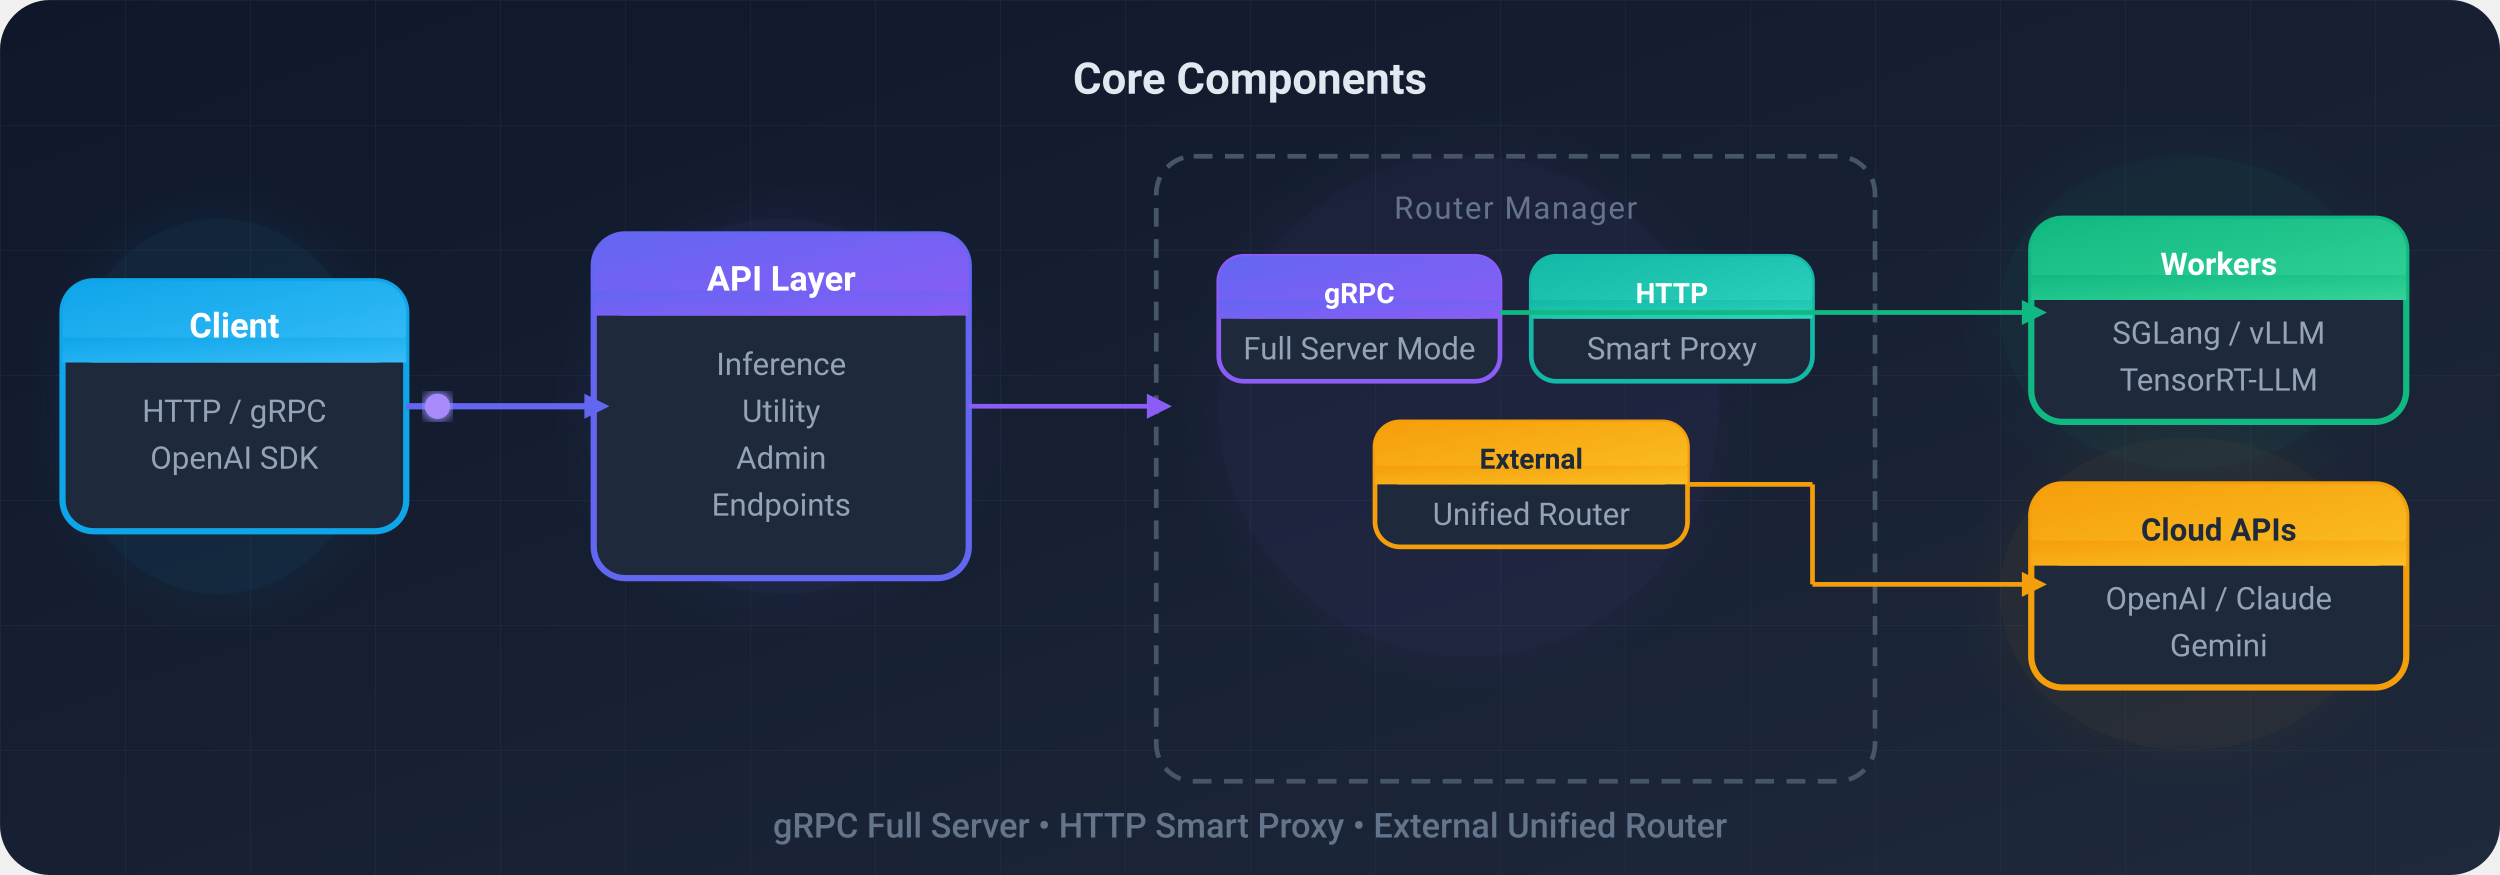
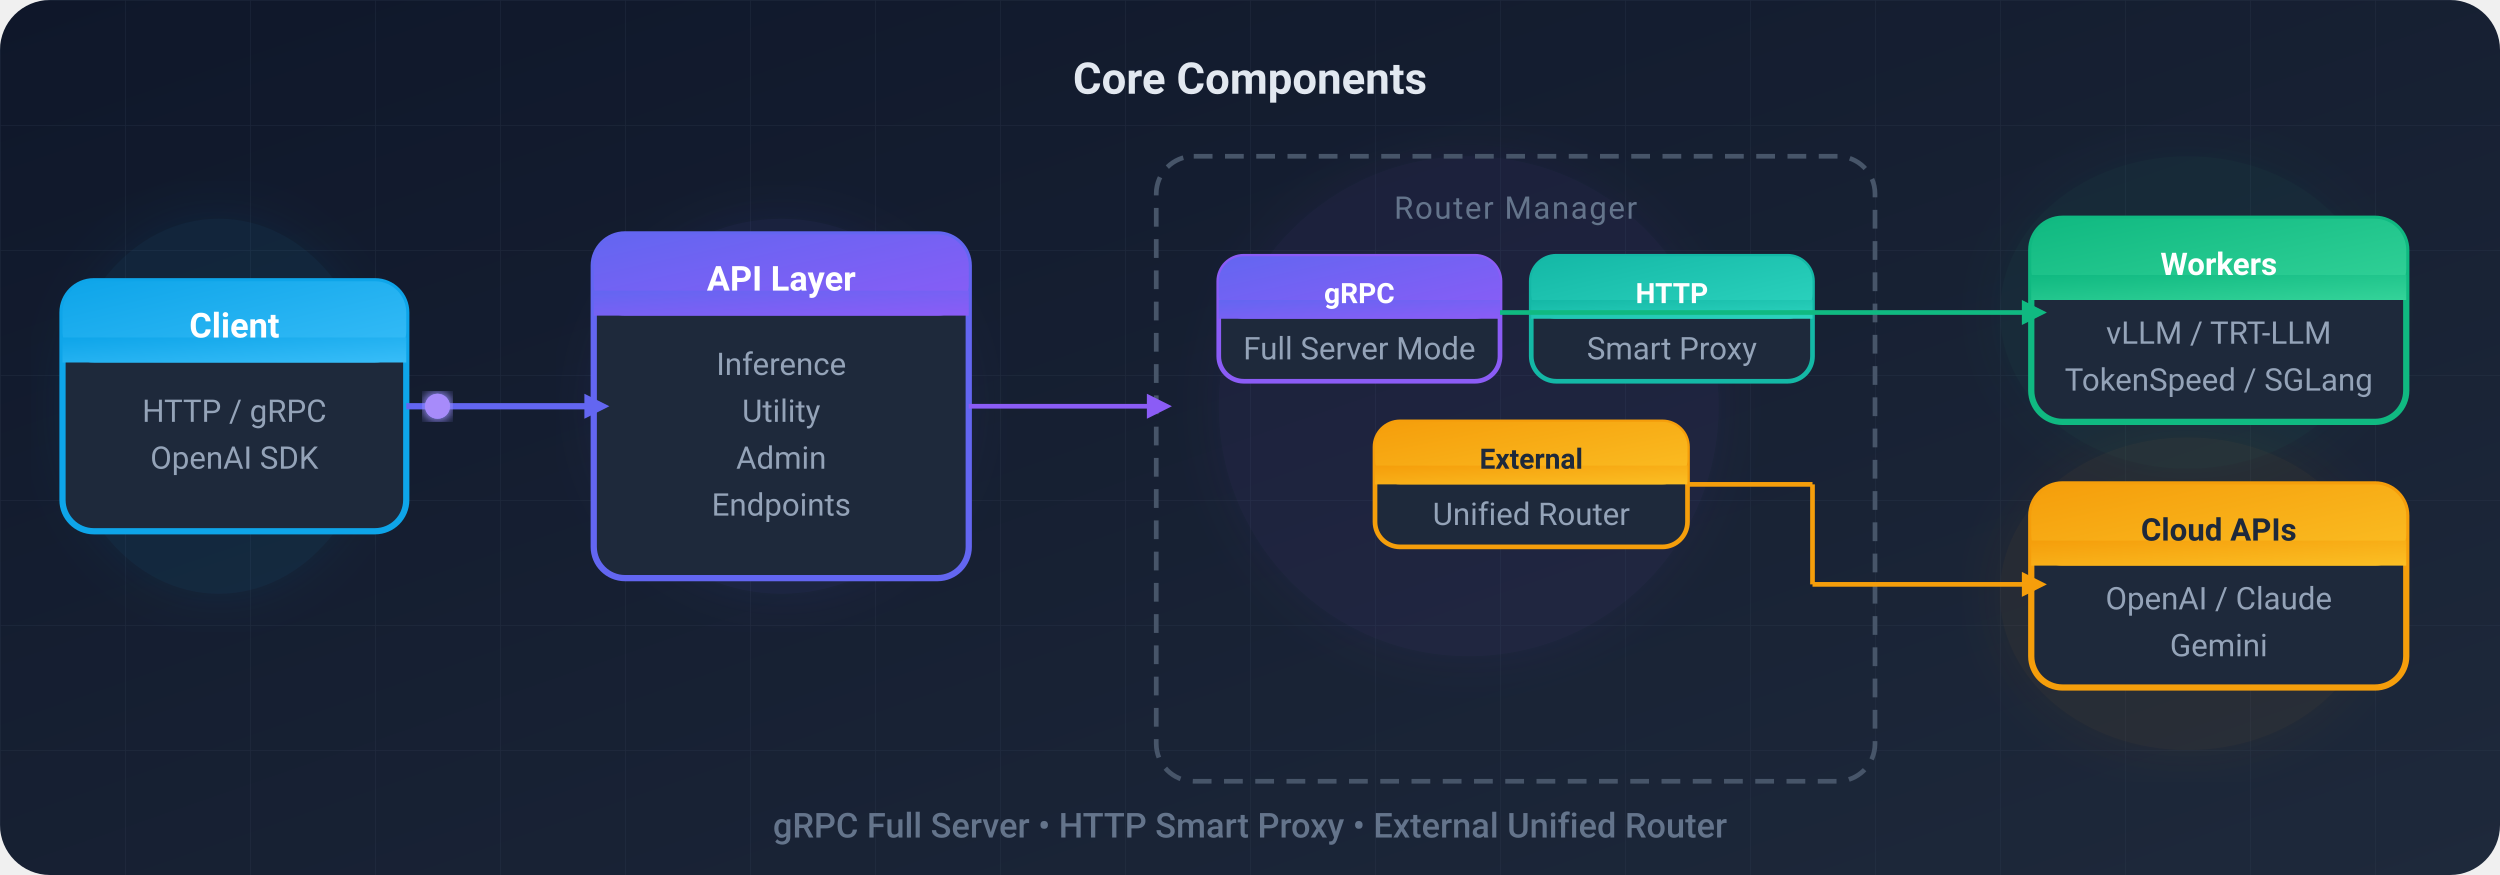
<svg xmlns="http://www.w3.org/2000/svg" viewBox="0 0 800 280">
  <defs>
    <linearGradient id="co-primaryGrad" x1="0%" y1="0%" x2="100%" y2="100%">
      <stop offset="0%" style="stop-color:#6366f1" />
      <stop offset="100%" style="stop-color:#8b5cf6" />
    </linearGradient>
    <linearGradient id="co-greenGrad" x1="0%" y1="0%" x2="100%" y2="100%">
      <stop offset="0%" style="stop-color:#10b981" />
      <stop offset="100%" style="stop-color:#34d399" />
    </linearGradient>
    <linearGradient id="co-blueGrad" x1="0%" y1="0%" x2="100%" y2="100%">
      <stop offset="0%" style="stop-color:#0ea5e9" />
      <stop offset="100%" style="stop-color:#38bdf8" />
    </linearGradient>
    <linearGradient id="co-amberGrad" x1="0%" y1="0%" x2="100%" y2="100%">
      <stop offset="0%" style="stop-color:#f59e0b" />
      <stop offset="100%" style="stop-color:#fbbf24" />
    </linearGradient>
    <linearGradient id="co-tealGrad" x1="0%" y1="0%" x2="100%" y2="100%">
      <stop offset="0%" style="stop-color:#14b8a6" />
      <stop offset="100%" style="stop-color:#2dd4bf" />
    </linearGradient>
    <linearGradient id="co-bgGrad" x1="0%" y1="0%" x2="100%" y2="100%">
      <stop offset="0%" style="stop-color:#0f172a" />
      <stop offset="100%" style="stop-color:#1e293b" />
    </linearGradient>
    <filter id="co-softGlow">
      <feGaussianBlur stdDeviation="8" result="blur" />
      <feMerge>
        <feMergeNode in="blur" />
        <feMergeNode in="SourceGraphic" />
      </feMerge>
    </filter>
    <filter id="co-glow">
      <feGaussianBlur stdDeviation="2" result="coloredBlur" />
      <feMerge>
        <feMergeNode in="coloredBlur" />
        <feMergeNode in="SourceGraphic" />
      </feMerge>
    </filter>
    <pattern id="co-grid" width="40" height="40" patternUnits="userSpaceOnUse">
      <path d="M 40 0 L 0 0 0 40" fill="none" stroke="#334155" stroke-width="0.5" opacity="0.3" />
    </pattern>
    <clipPath id="co-clipFlow1">
      <rect x="135" y="115" width="60" height="25" />
    </clipPath>
  </defs>
  <style>
    .co-label { font-family: -apple-system, BlinkMacSystemFont, 'Segoe UI', Roboto, sans-serif; font-weight: 600; }
    .co-sublabel { font-family: -apple-system, BlinkMacSystemFont, 'Segoe UI', Roboto, sans-serif; font-weight: 500; }
    .co-feature { font-family: -apple-system, BlinkMacSystemFont, 'Segoe UI', Roboto, sans-serif; font-size: 10px; fill: #94a3b8; }
    .co-layer-label { font-family: -apple-system, BlinkMacSystemFont, 'Segoe UI', Roboto, sans-serif; font-size: 10px; fill: #64748b; text-transform: uppercase; letter-spacing: 0.5px; }

    @keyframes co-flow { 0% { transform: translateX(0); opacity: 0; } 10% { opacity: 1; } 90% { opacity: 1; } 100% { transform: translateX(45px); opacity: 0; } }
    @keyframes co-pulse { 0%, 100% { opacity: 1; } 50% { opacity: 0.6; } }

    .co-packet1 { animation: co-flow 0.8s linear infinite; }
    .co-packet2 { animation: co-flow 0.8s linear infinite 0.4s; }
    .co-pulse { animation: co-pulse 2s ease-in-out infinite; }
  </style>
  <rect width="800" height="280" rx="16" fill="url(#co-bgGrad)" />
  <rect width="800" height="280" fill="url(#co-grid)" rx="16" />
  <ellipse cx="70" cy="130" rx="50" ry="60" fill="#0ea5e9" opacity="0.08" filter="url(#co-softGlow)" />
  <ellipse cx="250" cy="130" rx="60" ry="60" fill="#6366f1" opacity="0.08" filter="url(#co-softGlow)" />
  <ellipse cx="470" cy="130" rx="80" ry="80" fill="#8b5cf6" opacity="0.06" filter="url(#co-softGlow)" />
  <ellipse cx="700" cy="100" rx="60" ry="50" fill="#10b981" opacity="0.06" filter="url(#co-softGlow)" />
  <ellipse cx="700" cy="190" rx="60" ry="50" fill="#f59e0b" opacity="0.06" filter="url(#co-softGlow)" />
  <text x="400" y="30" text-anchor="middle" class="co-label" font-size="14" fill="#e2e8f0">Core Components</text>
  <rect x="20" y="90" width="110" height="80" rx="10" fill="#1e293b" stroke="#0ea5e9" stroke-width="2" />
  <rect x="20" y="90" width="110" height="26" rx="10" fill="url(#co-blueGrad)" />
  <rect x="20" y="108" width="110" height="8" fill="url(#co-blueGrad)" />
  <text x="75" y="108" text-anchor="middle" class="co-label" font-size="11" fill="white">Client</text>
  <text x="75" y="135" text-anchor="middle" class="co-feature" fill="#e2e8f0">HTTP / gRPC</text>
  <text x="75" y="150" text-anchor="middle" class="co-feature">OpenAI SDK</text>
  <rect x="190" y="75" width="120" height="110" rx="10" fill="#1e293b" stroke="#6366f1" stroke-width="2" />
  <rect x="190" y="75" width="120" height="26" rx="10" fill="url(#co-primaryGrad)" />
  <rect x="190" y="93" width="120" height="8" fill="url(#co-primaryGrad)" />
  <text x="250" y="93" text-anchor="middle" class="co-label" font-size="11" fill="white">API Layer</text>
  <text x="250" y="120" text-anchor="middle" class="co-feature" fill="#e2e8f0">Inference</text>
  <text x="250" y="135" text-anchor="middle" class="co-feature" fill="#e2e8f0">Utility</text>
  <text x="250" y="150" text-anchor="middle" class="co-feature" fill="#e2e8f0">Admin</text>
  <text x="250" y="165" text-anchor="middle" class="co-feature">Endpoints</text>
  <rect x="370" y="50" width="230" height="200" rx="12" fill="none" stroke="#475569" stroke-width="1.5" stroke-dasharray="6,4" />
  <text x="485" y="70" text-anchor="middle" class="co-layer-label" fill="#64748b">Router Manager</text>
  <rect x="390" y="82" width="90" height="40" rx="8" fill="#1e293b" stroke="#8b5cf6" stroke-width="1.5" />
  <rect x="390" y="82" width="90" height="20" rx="8" fill="url(#co-primaryGrad)" />
  <rect x="390" y="96" width="90" height="6" fill="url(#co-primaryGrad)" />
  <text x="435" y="97" text-anchor="middle" class="co-label" font-size="9" fill="white">gRPC</text>
  <text x="435" y="115" text-anchor="middle" class="co-feature">Full Server Mode</text>
  <rect x="490" y="82" width="90" height="40" rx="8" fill="#1e293b" stroke="#14b8a6" stroke-width="1.5" />
  <rect x="490" y="82" width="90" height="20" rx="8" fill="url(#co-tealGrad)" />
  <rect x="490" y="96" width="90" height="6" fill="url(#co-tealGrad)" />
  <text x="535" y="97" text-anchor="middle" class="co-label" font-size="9" fill="white">HTTP</text>
  <text x="535" y="115" text-anchor="middle" class="co-feature">Smart Proxy</text>
  <rect x="440" y="135" width="100" height="40" rx="8" fill="#1e293b" stroke="#f59e0b" stroke-width="1.5" />
  <rect x="440" y="135" width="100" height="20" rx="8" fill="url(#co-amberGrad)" />
  <rect x="440" y="149" width="100" height="6" fill="url(#co-amberGrad)" />
  <text x="490" y="150" text-anchor="middle" class="co-label" font-size="9" fill="#1e293b">External</text>
  <text x="490" y="168" text-anchor="middle" class="co-feature">Unified Router</text>
  <rect x="650" y="70" width="120" height="65" rx="10" fill="#1e293b" stroke="#10b981" stroke-width="2" class="co-pulse" />
  <rect x="650" y="70" width="120" height="26" rx="10" fill="url(#co-greenGrad)" />
  <rect x="650" y="88" width="120" height="8" fill="url(#co-greenGrad)" />
  <text x="710" y="88" text-anchor="middle" class="co-label" font-size="10" fill="white">Workers</text>
-   <text x="710" y="110" text-anchor="middle" class="co-feature" fill="#e2e8f0">SGLang / vLLM</text>
-   <text x="710" y="125" text-anchor="middle" class="co-feature">TensorRT-LLM</text>
+   <text x="710" y="110" text-anchor="middle" class="co-feature" fill="#e2e8f0">vLLM / TRT-LLM</text>
+   <text x="710" y="125" text-anchor="middle" class="co-feature">TokenSpeed / SGLang</text>
  <rect x="650" y="155" width="120" height="65" rx="10" fill="#1e293b" stroke="#f59e0b" stroke-width="2" />
  <rect x="650" y="155" width="120" height="26" rx="10" fill="url(#co-amberGrad)" />
  <rect x="650" y="173" width="120" height="8" fill="url(#co-amberGrad)" />
  <text x="710" y="173" text-anchor="middle" class="co-label" font-size="10" fill="#1e293b">Cloud APIs</text>
  <text x="710" y="195" text-anchor="middle" class="co-feature" fill="#e2e8f0">OpenAI / Claude</text>
  <text x="710" y="210" text-anchor="middle" class="co-feature">Gemini</text>
  <line x1="130" y1="130" x2="190" y2="130" stroke="#6366f1" stroke-width="2" />
  <polygon points="187,126 195,130 187,134" fill="#6366f1" />
  <line x1="310" y1="130" x2="370" y2="130" stroke="#8b5cf6" stroke-width="1.5" />
  <polygon points="367,126 375,130 367,134" fill="#8b5cf6" />
  <line x1="480" y1="100" x2="650" y2="100" stroke="#10b981" stroke-width="1.5" />
  <polygon points="647,96 655,100 647,104" fill="#10b981" />
  <line x1="580" y1="100" x2="605" y2="100" stroke="#10b981" stroke-width="0" opacity="0" />
  <line x1="540" y1="155" x2="580" y2="155" stroke="#f59e0b" stroke-width="1.5" />
  <line x1="580" y1="155" x2="580" y2="187" stroke="#f59e0b" stroke-width="1.5" />
  <line x1="580" y1="187" x2="650" y2="187" stroke="#f59e0b" stroke-width="1.5" />
  <polygon points="647,183 655,187 647,191" fill="#f59e0b" />
  <g clip-path="url(#co-clipFlow1)">
    <circle cx="140" cy="130" r="4" fill="#818cf8" class="co-packet1" filter="url(#co-glow)" />
    <circle cx="140" cy="130" r="4" fill="#a78bfa" class="co-packet2" filter="url(#co-glow)" />
  </g>
  <text x="400" y="268" text-anchor="middle" class="co-sublabel" font-size="11" fill="#64748b">gRPC Full Server  •  HTTP Smart Proxy  •  External Unified Router</text>
</svg>
